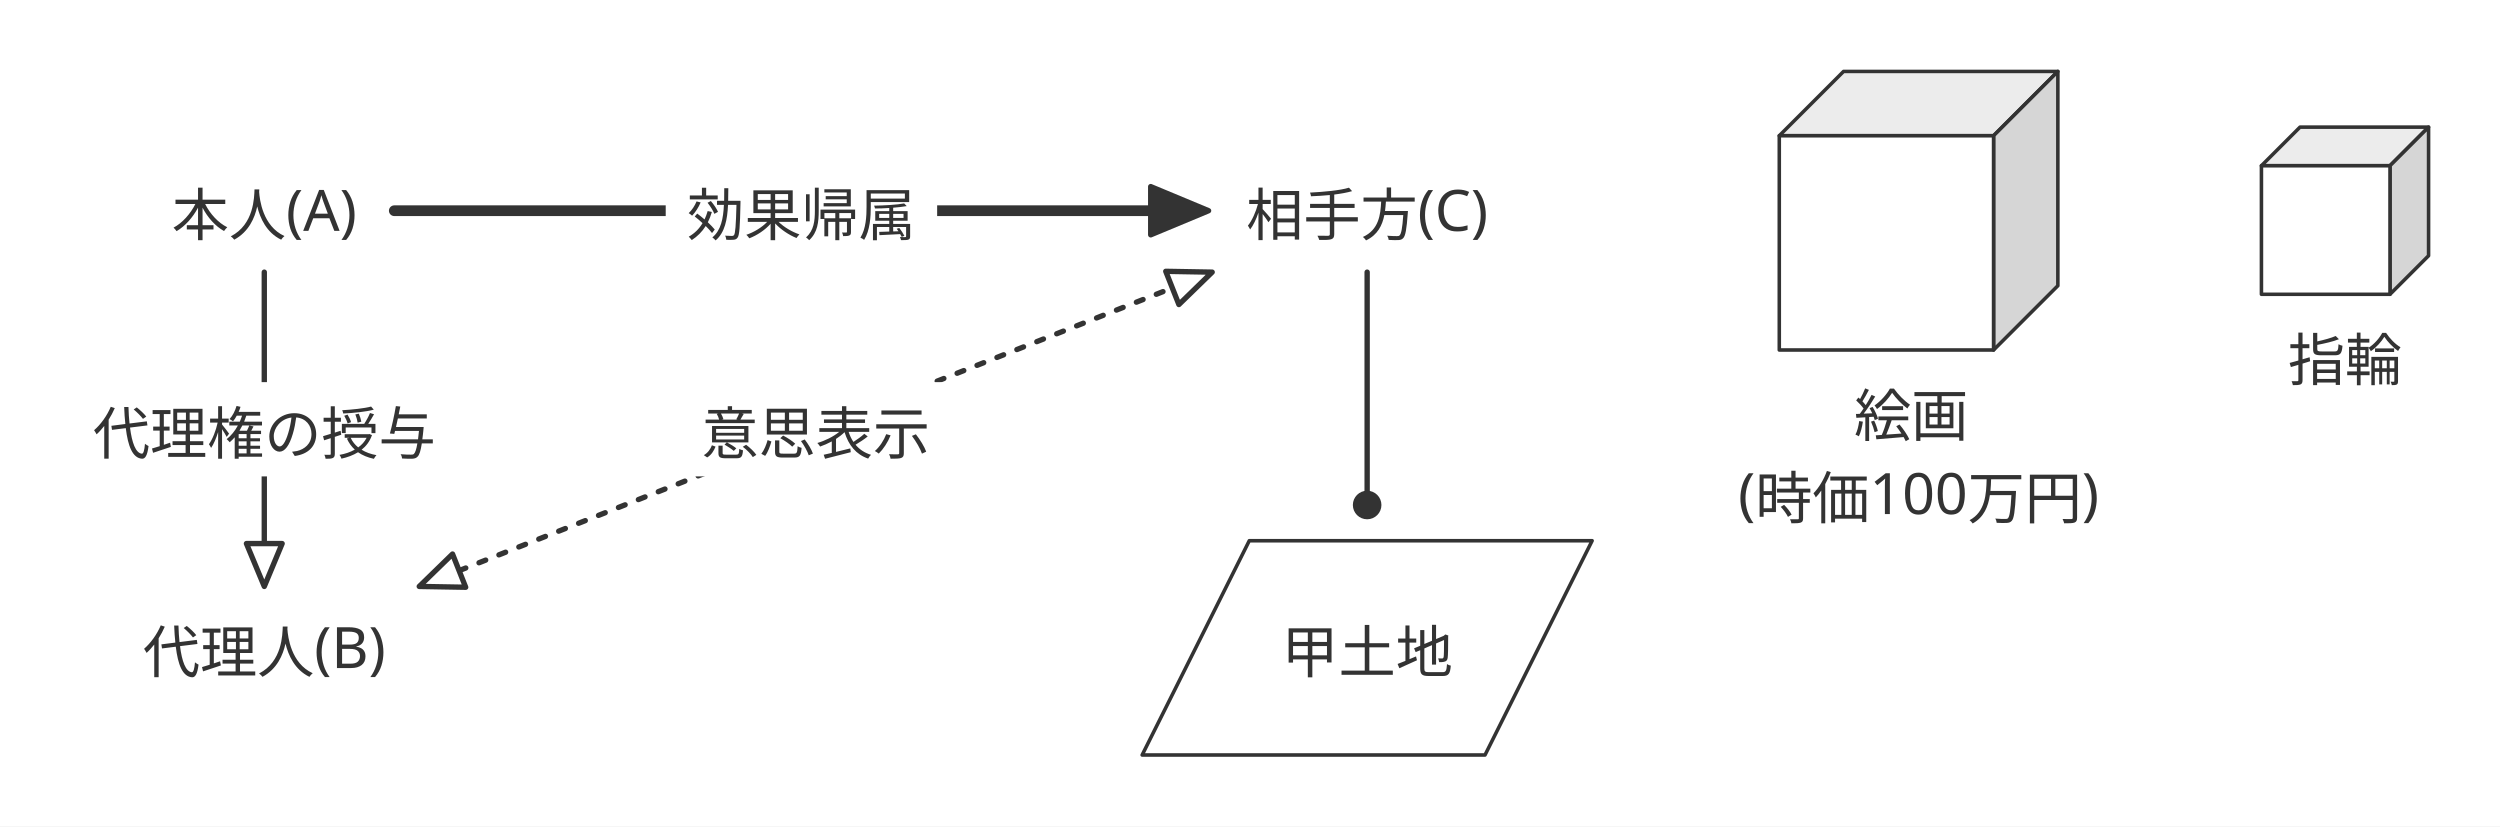
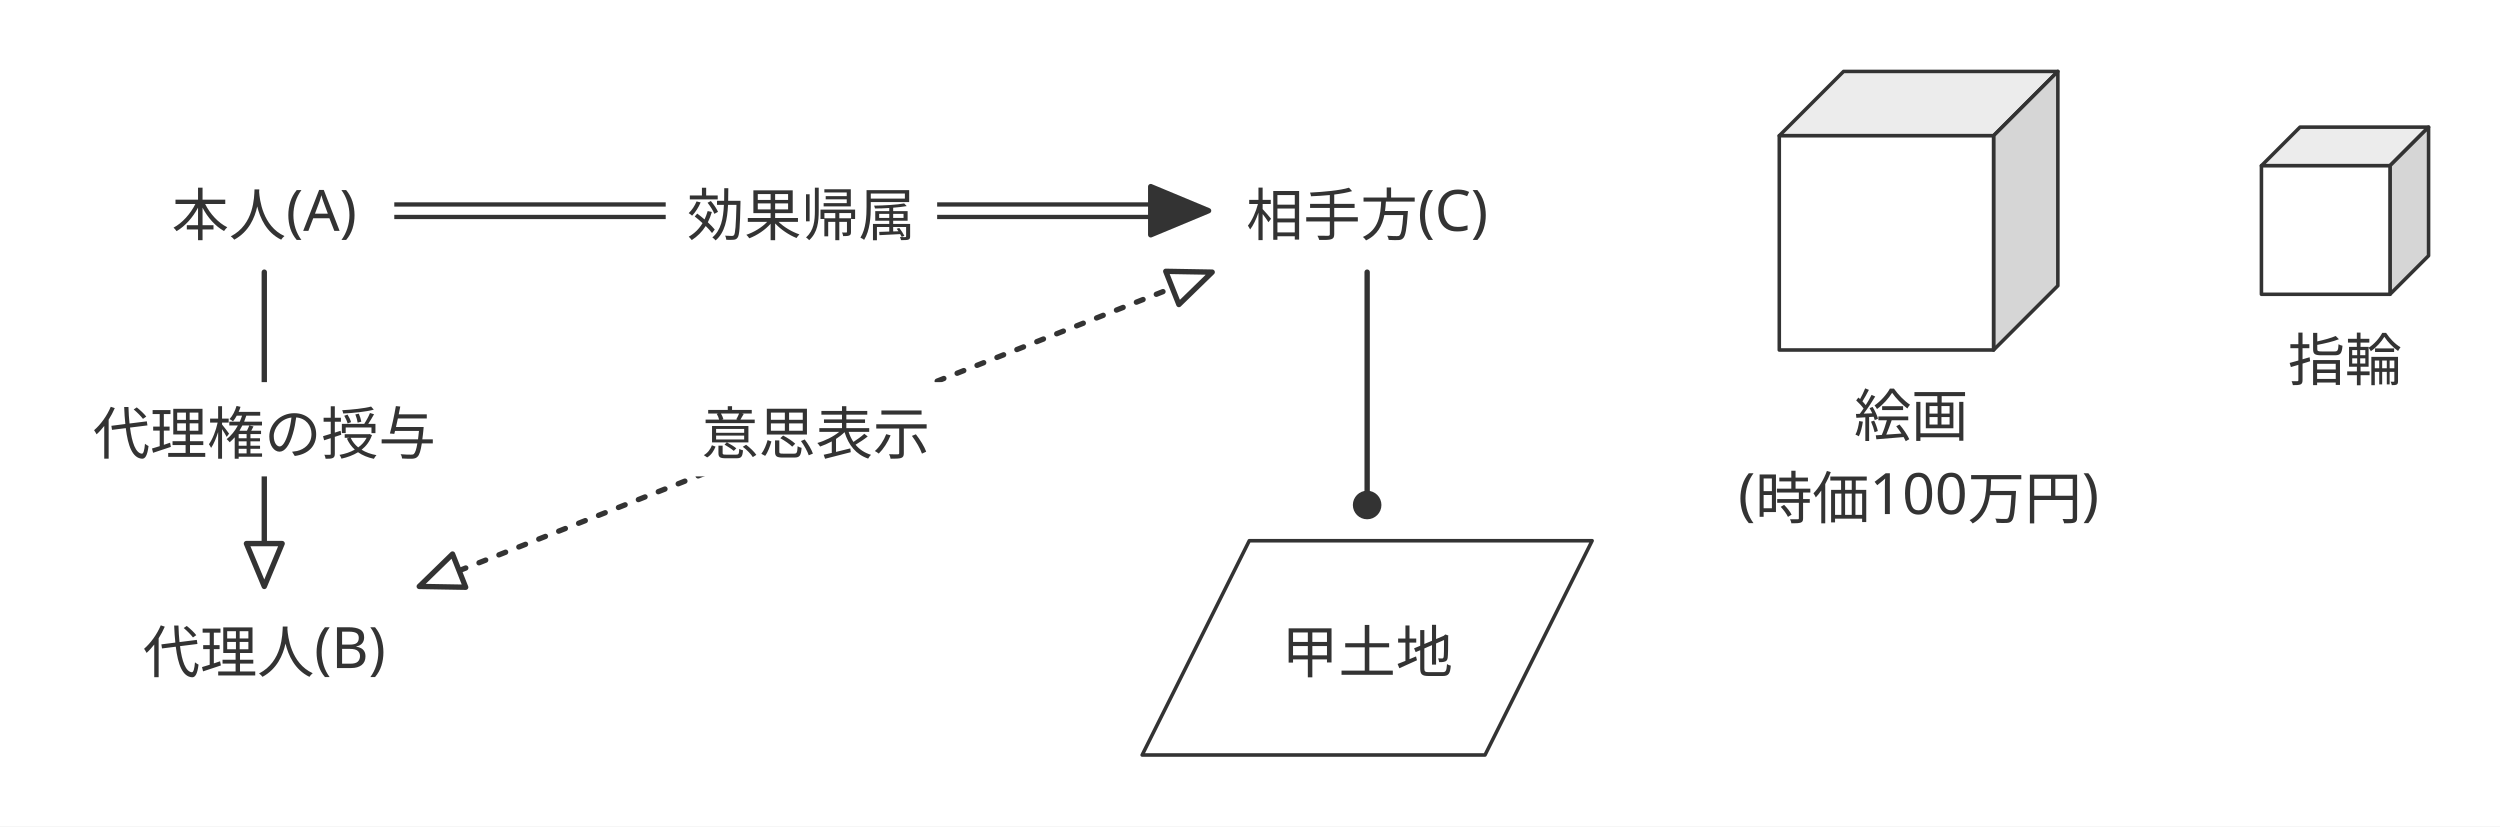
<svg xmlns="http://www.w3.org/2000/svg" width="700" height="231.4" viewBox="0 0 700 231.4" font-family="&quot;Hiragino Sans&quot;, &quot;Yu Gothic&quot;, &quot;Noto Sans JP&quot;, sans-serif" font-size="16" fill="#333333">
  <rect width="100%" height="100%" fill="#ffffff" />
  <g data-line="0">
    <line x1="74" y1="76.2" x2="74" y2="152.2" stroke="#333333" stroke-width="1.5" stroke-linecap="round" />
    <polygon points="74,164.2 69,152.2 79,152.2" fill="#ffffff" stroke="#333333" stroke-width="1.5" stroke-linejoin="round" />
    <rect x="20" y="107" width="108" height="26.4" rx="3" fill="#ffffff" />
    <text x="74" y="120.2" text-anchor="middle" dominant-baseline="central">
      <tspan x="74" dy="0">代理権の授与</tspan>
    </text>
  </g>
  <g data-line="1">
    <line x1="128.55" y1="159.78" x2="328.25" y2="80.62" stroke="#333333" stroke-width="1.5" stroke-dasharray="2 4" stroke-linecap="round" />
    <polygon points="117.39,164.2 126.71,155.13 130.39,164.43" fill="#ffffff" stroke="#333333" stroke-width="1.5" stroke-linejoin="round" />
    <polygon points="339.41,76.2 330.09,85.27 326.41,75.97" fill="#ffffff" stroke="#333333" stroke-width="1.5" stroke-linejoin="round" />
    <rect x="190.4" y="107" width="76" height="26.4" rx="3" fill="#ffffff" />
    <text x="228.4" y="120.2" text-anchor="middle" dominant-baseline="central">
      <tspan x="228.4" dy="0">意思表示</tspan>
    </text>
  </g>
  <g data-line="2">
-     <line x1="110.4" y1="59" x2="322.2" y2="59" stroke="#333333" stroke-width="3" stroke-linecap="round" />
+     <line x1="110.4" y1="60.75" x2="322.2" y2="60.75" stroke="#333333" stroke-width="1.2" stroke-linecap="butt" />
+     <line x1="110.4" y1="57.25" x2="322.2" y2="57.25" stroke="#333333" stroke-width="1.2" stroke-linecap="butt" />
    <polygon points="338.4,59 322.2,65.75 322.2,52.25" fill="#333333" stroke="#333333" stroke-width="1.5" stroke-linejoin="round" />
    <rect x="186.4" y="45.8" width="76" height="26.4" rx="3" fill="#ffffff" />
    <text x="224.4" y="59" text-anchor="middle" dominant-baseline="central">
      <tspan x="224.4" dy="0">効果帰属</tspan>
    </text>
  </g>
  <g data-line="3">
    <line x1="382.8" y1="76.2" x2="382.8" y2="141.4" stroke="#333333" stroke-width="1.5" stroke-linecap="round" />
    <circle cx="382.8" cy="141.4" r="4" fill="#333333" />
  </g>
  <g data-id="a">
    <text x="74" y="59" text-anchor="middle" dominant-baseline="central">
      <tspan x="74" dy="0">本人(A)</tspan>
    </text>
  </g>
  <g data-id="c">
    <text x="382.8" y="59" text-anchor="middle" dominant-baseline="central">
      <tspan x="382.8" dy="0">相手方(C)</tspan>
    </text>
  </g>
  <g data-id="b">
    <text x="74" y="181.4" text-anchor="middle" dominant-baseline="central">
      <tspan x="74" dy="0">代理人(B)</tspan>
    </text>
  </g>
  <g data-id="land">
    <polygon points="349.8,151.4 445.8,151.4 415.8,211.4 319.8,211.4" fill="#ffffff" stroke="#333333" stroke-linejoin="round" />
    <text x="382.8" y="181.4" text-anchor="middle" dominant-baseline="central">
      <tspan x="382.8" dy="0">甲土地</tspan>
    </text>
  </g>
  <g data-id="item">
    <polygon points="498.2,38 516.2,20 576.2,20 558.2,38" fill="#ececec" stroke="#333333" stroke-linejoin="round" />
    <polygon points="558.2,38 576.2,20 576.2,80 558.2,98" fill="#d6d6d6" stroke="#333333" stroke-linejoin="round" />
    <polygon points="498.2,38 558.2,38 558.2,98 498.2,98" fill="#ffffff" stroke="#333333" stroke-linejoin="round" />
    <text x="537.2" y="126.4" text-anchor="middle" dominant-baseline="central">
      <tspan x="537.2" dy="-11.2">絵画</tspan>
      <tspan x="537.2" dy="22.4">(時価100万円)</tspan>
    </text>
  </g>
  <g data-id="small">
    <polygon points="633.2,46.4 644,35.6 680,35.6 669.2,46.4" fill="#ececec" stroke="#333333" stroke-linejoin="round" />
    <polygon points="669.2,46.4 680,35.6 680,71.6 669.2,82.4" fill="#d6d6d6" stroke="#333333" stroke-linejoin="round" />
    <polygon points="633.2,46.4 669.2,46.4 669.2,82.4 633.2,82.4" fill="#ffffff" stroke="#333333" stroke-linejoin="round" />
    <text x="656.6" y="99.6" text-anchor="middle" dominant-baseline="central">
      <tspan x="656.6" dy="0">指輪</tspan>
    </text>
  </g>
</svg>
